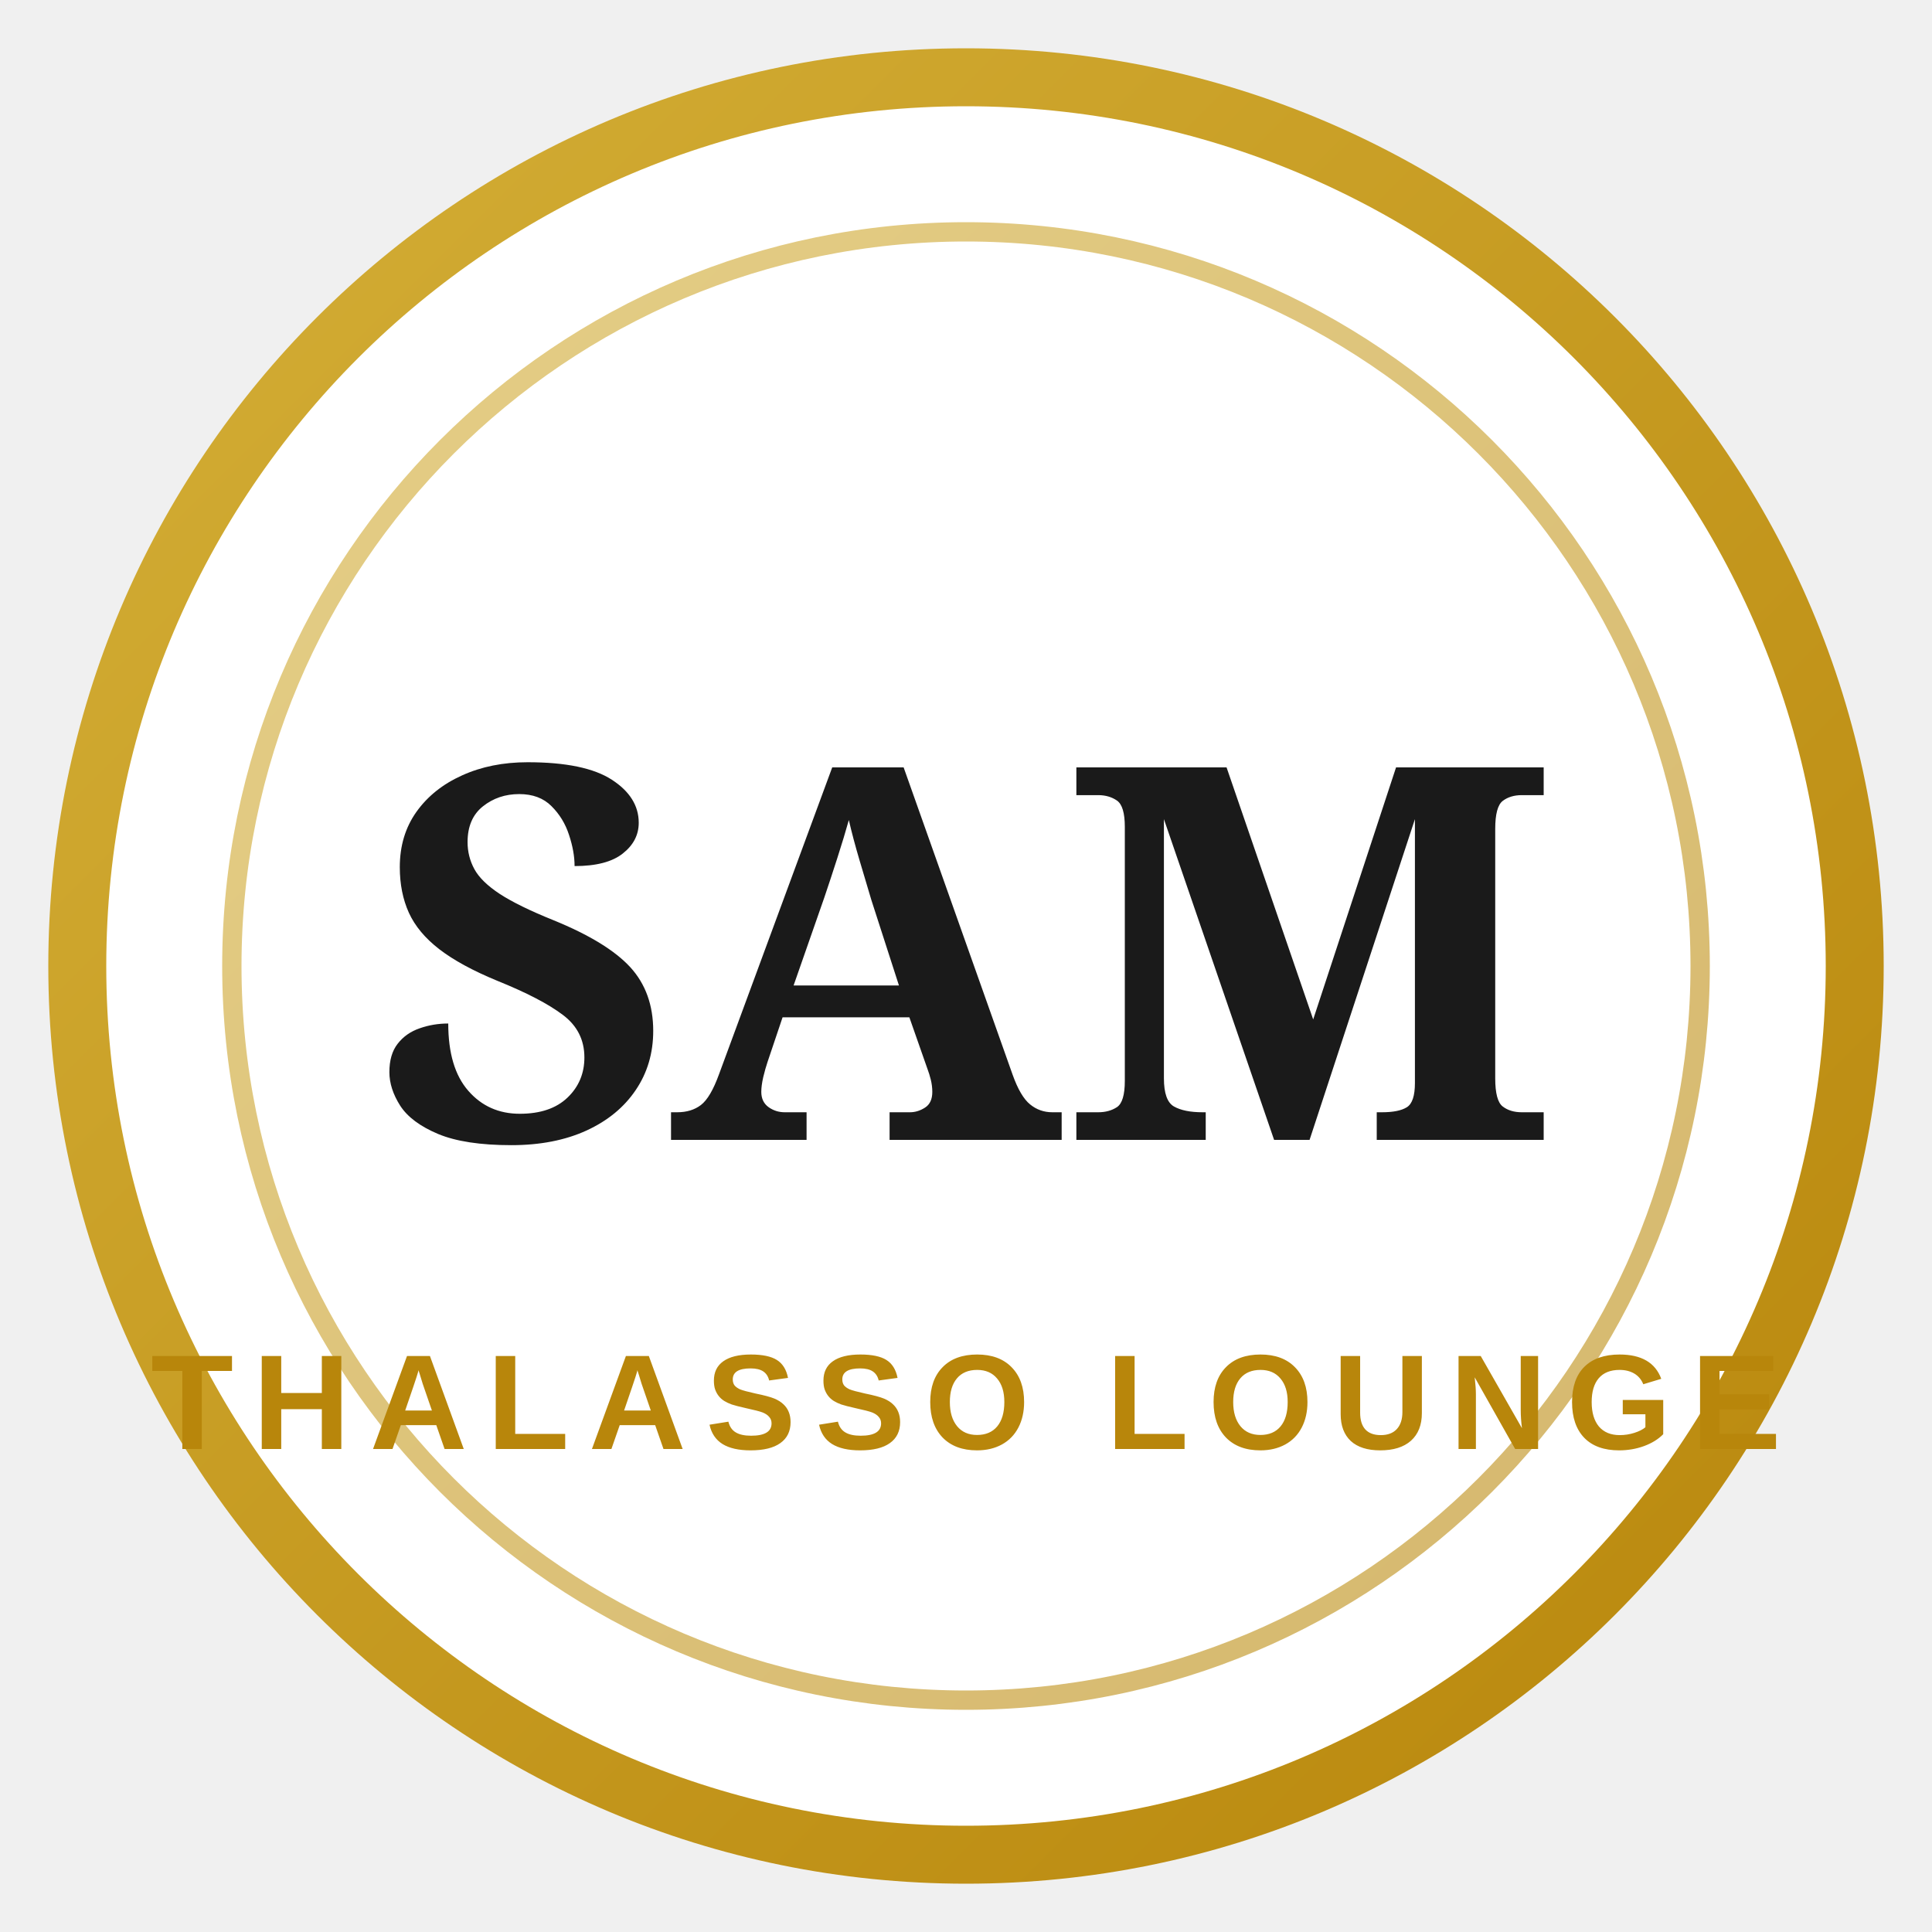
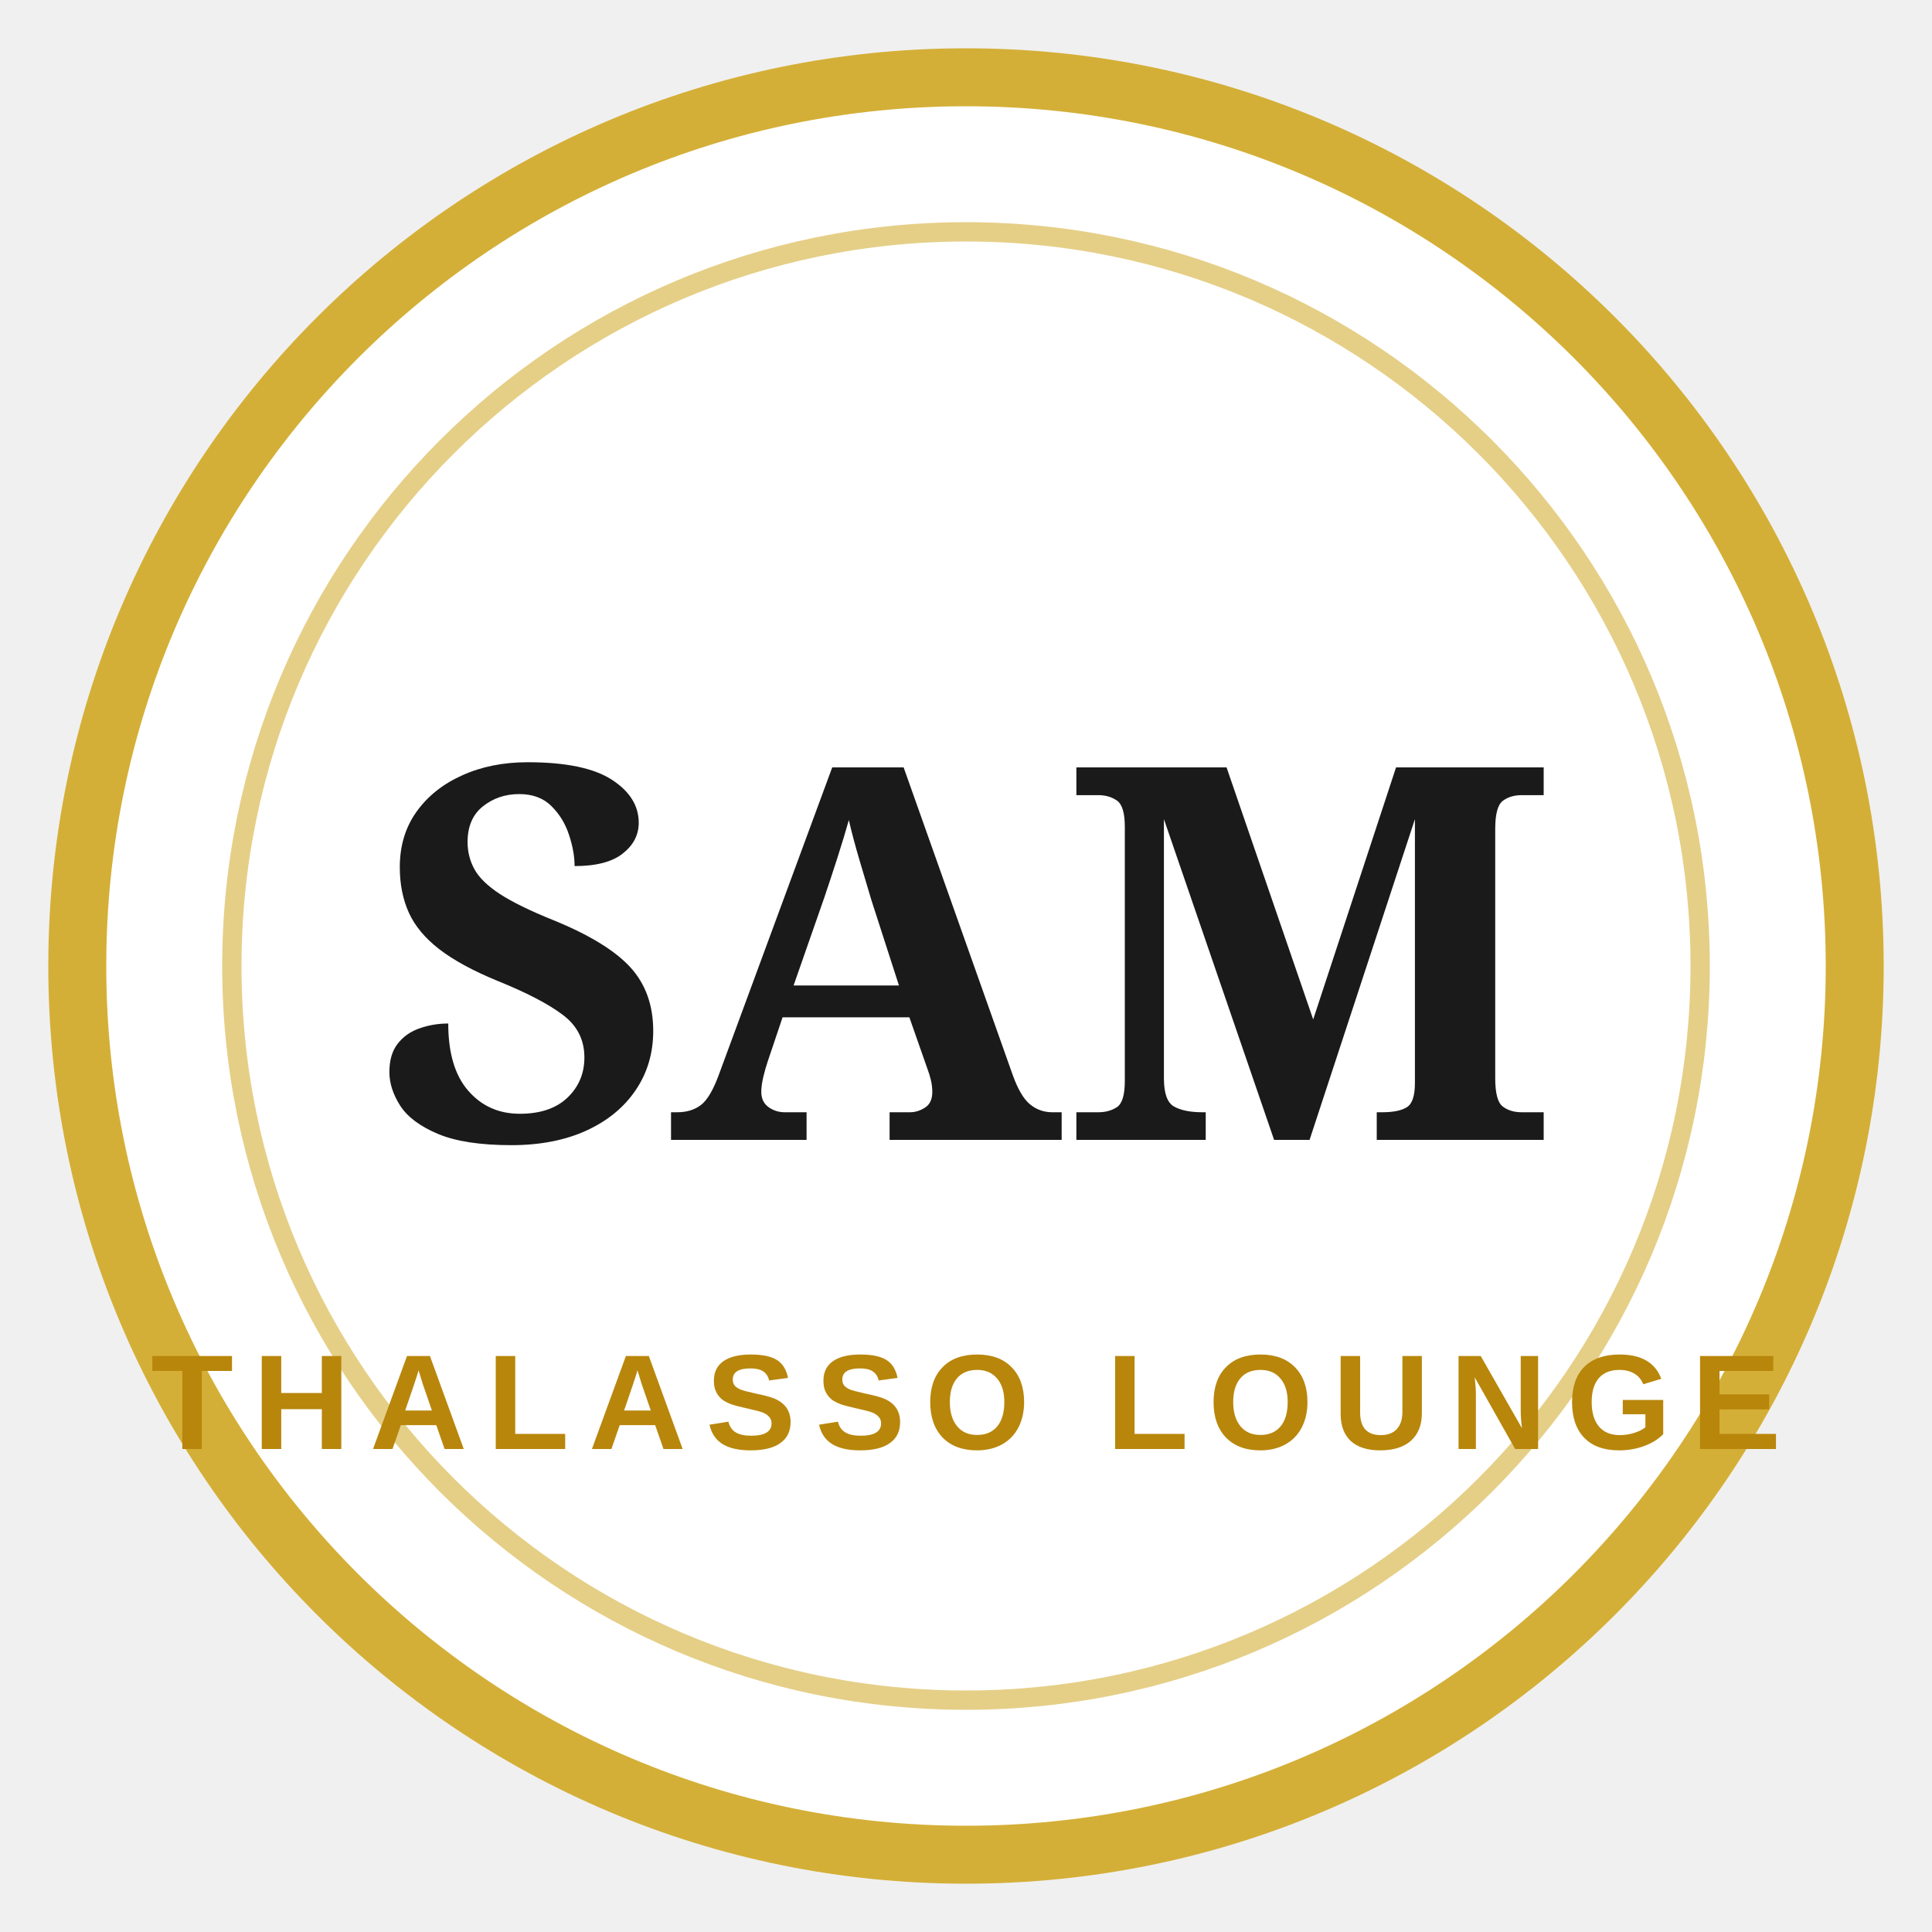
<svg xmlns="http://www.w3.org/2000/svg" viewBox="0 0 200 200" width="200" height="200">
-   <defs>
-     <linearGradient id="gold" x1="0%" y1="0%" x2="100%" y2="100%">
-       <stop offset="0%" style="stop-color:#D4AF37;stop-opacity:1" />
-       <stop offset="100%" style="stop-color:#B8860B;stop-opacity:1" />
-     </linearGradient>
-   </defs>
-   <circle cx="100" cy="100" r="92" fill="#fff" stroke="url(#gold)" stroke-width="6" />
-   <circle cx="100" cy="100" r="76" fill="none" stroke="url(#gold)" stroke-width="2" opacity="0.6" />
+   <circle cx="100" cy="100" r="92" fill="#ffffff" stroke="#D4AF37" stroke-width="6" />
+   <circle cx="100" cy="100" r="76" fill="none" stroke="#D4AF37" stroke-width="2" opacity="0.6" />
  <text x="100" y="118" font-family="Georgia, serif" font-size="54" font-weight="bold" fill="#1a1a1a" text-anchor="middle">SAM</text>
  <text x="100" y="150" font-family="Arial, sans-serif" font-size="14" font-weight="bold" fill="#B8860B" text-anchor="middle" letter-spacing="2">THALASSO LOUNGE</text>
</svg>
